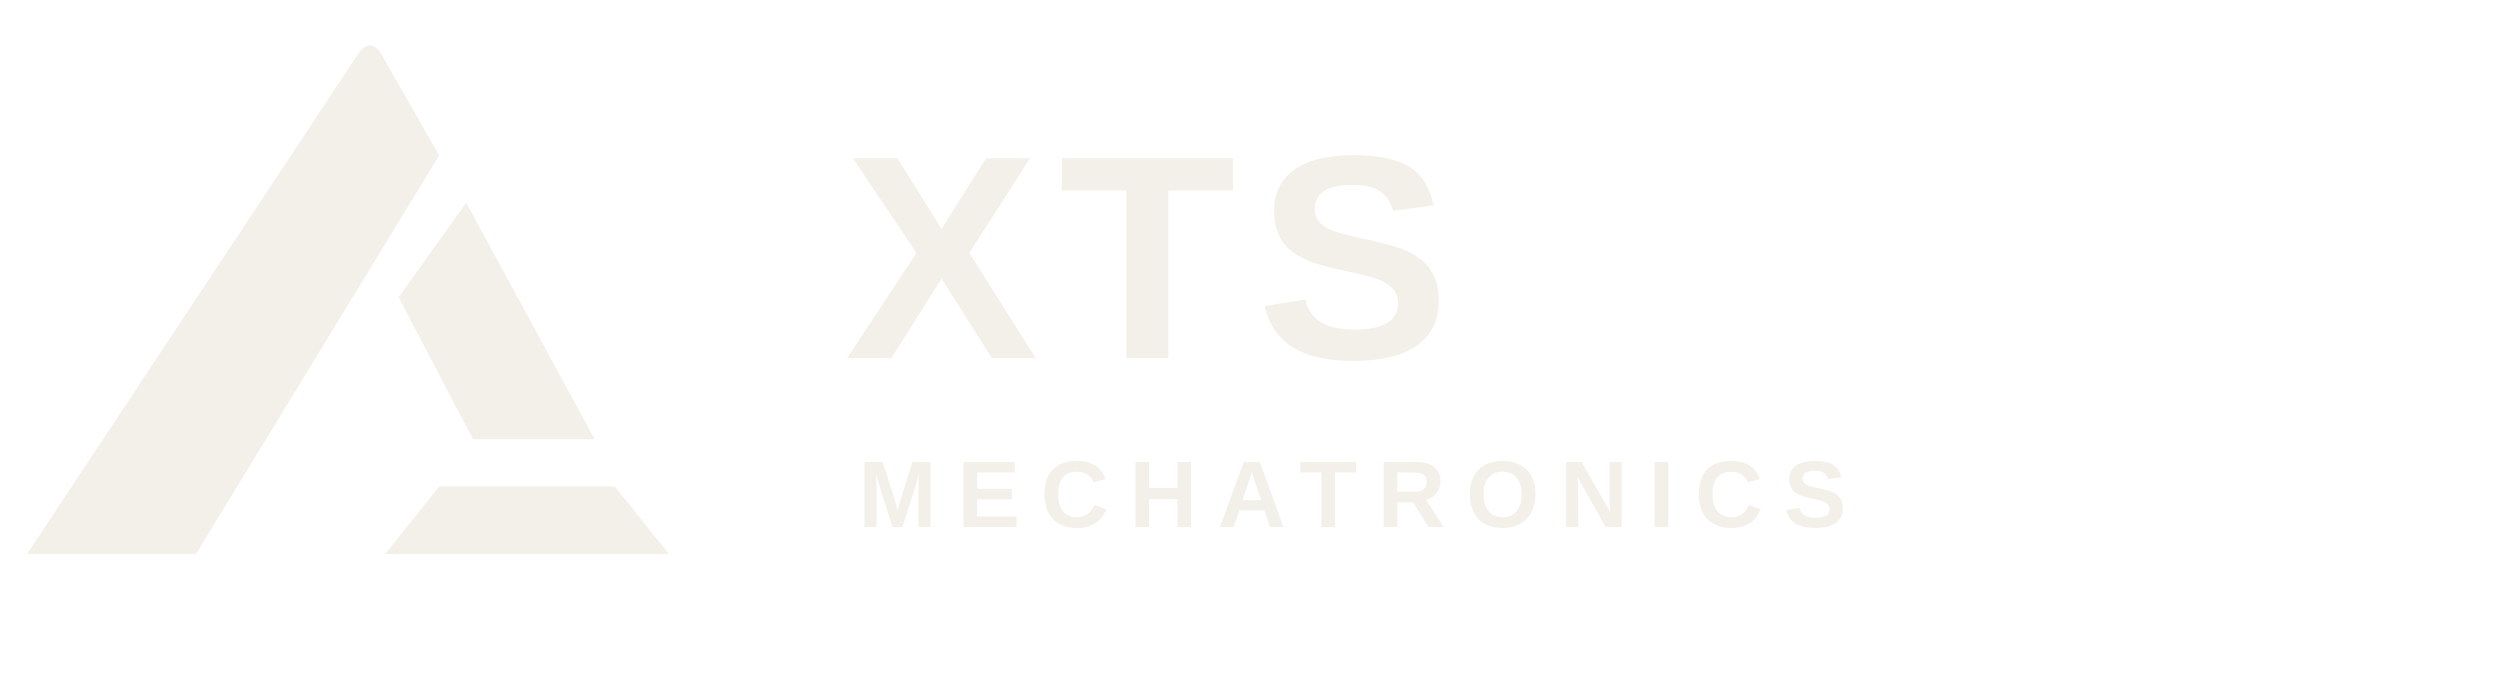
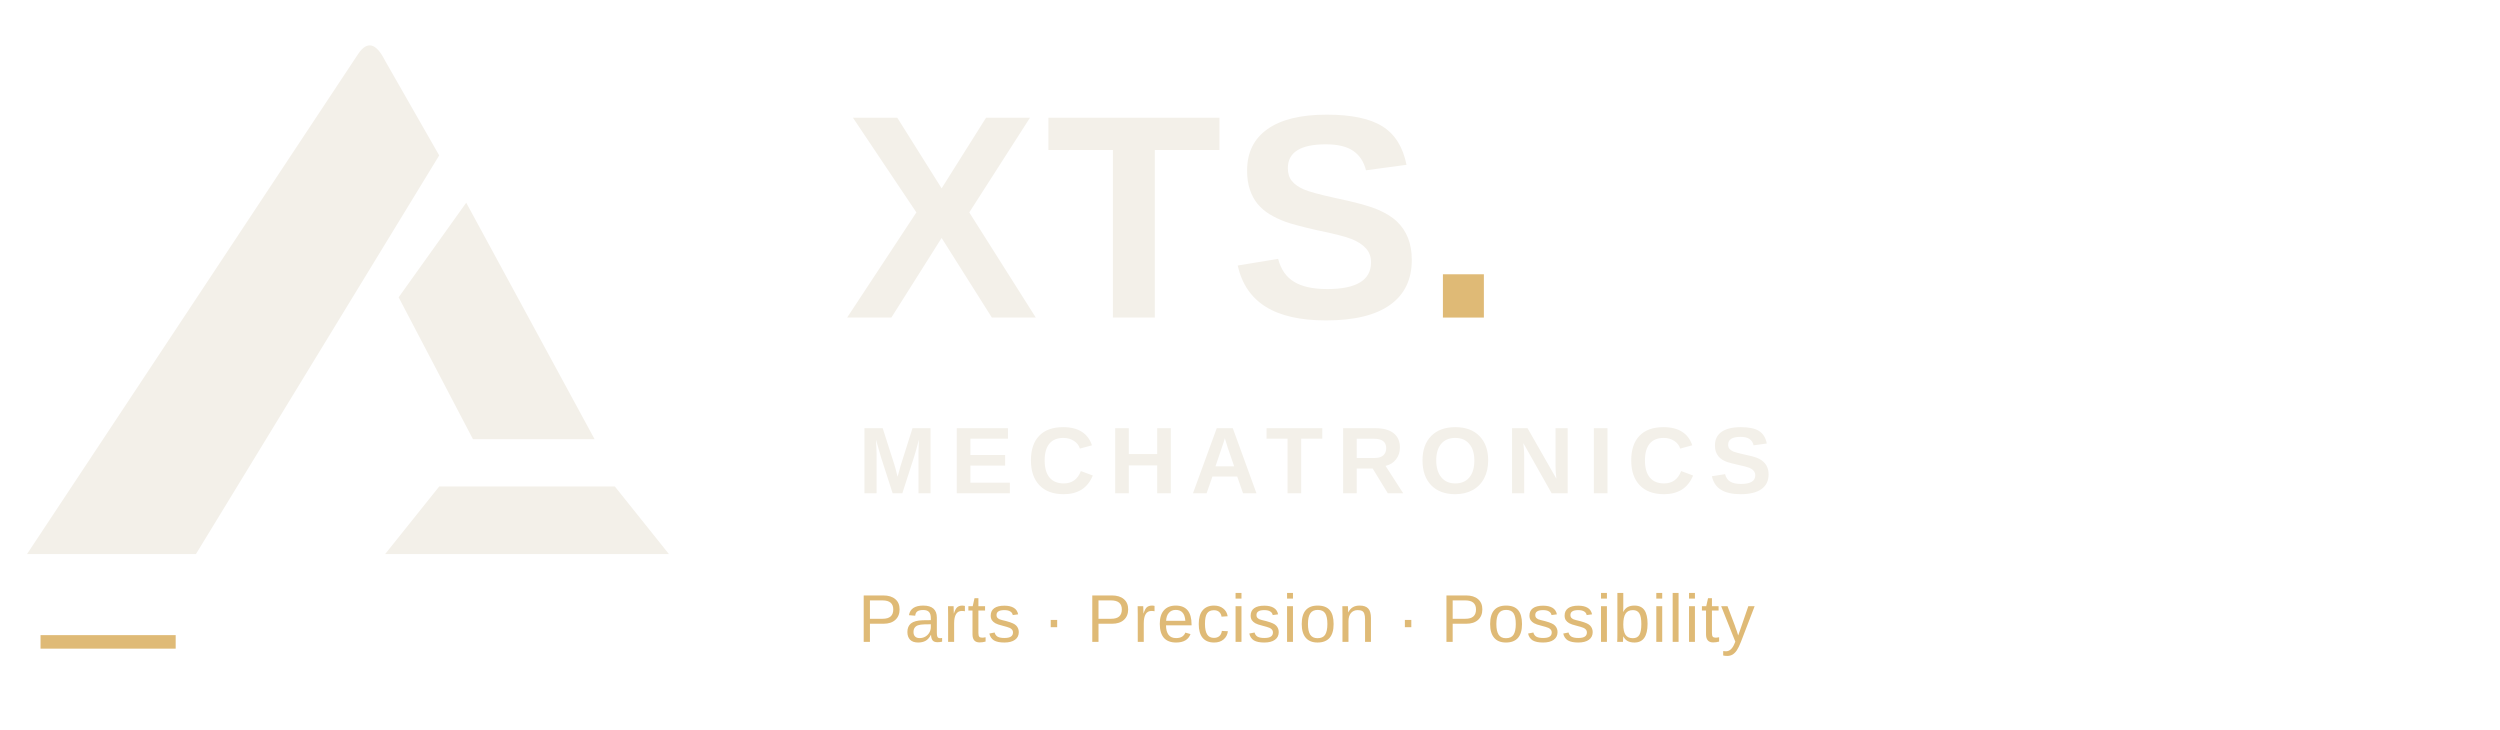
- <svg xmlns="http://www.w3.org/2000/svg" viewBox="0 0 370 100" role="img" aria-labelledby="title">
+ <svg xmlns="http://www.w3.org/2000/svg" viewBox="0 0 370 108" role="img" aria-labelledby="title">
  <g fill="#f3f0e9">
    <path d="M4 82 53 8Q55 5 57 9L65 23 29 82Z" />
    <path d="M59 44 69 30 88 65H70Z" />
    <path d="M65 72H91L99 82H57Z" />
-     <text x="125" y="53" font-family="Arial, sans-serif" font-size="43" font-weight="800" letter-spacing="3">XTS</text>
-     <text x="127" y="78" font-family="Arial, sans-serif" font-size="14" font-weight="600" letter-spacing="3">MECHATRONICS</text>
+     <text x="125" y="47" font-family="Arial, sans-serif" font-size="43" font-weight="800" letter-spacing="1">XTS<tspan fill="#dfba76">.</tspan>
+     </text>
+     <text x="127" y="73" font-family="Arial, sans-serif" font-size="14" font-weight="700" letter-spacing="2">MECHATRONICS</text>
  </g>
+   <path d="M6 95h20" stroke="#dfba76" stroke-width="2" />
+   <text x="127" y="95" font-family="Arial, sans-serif" font-size="10" fill="#dfba76" letter-spacing=".2">Parts · Precision · Possibility</text>
</svg>
